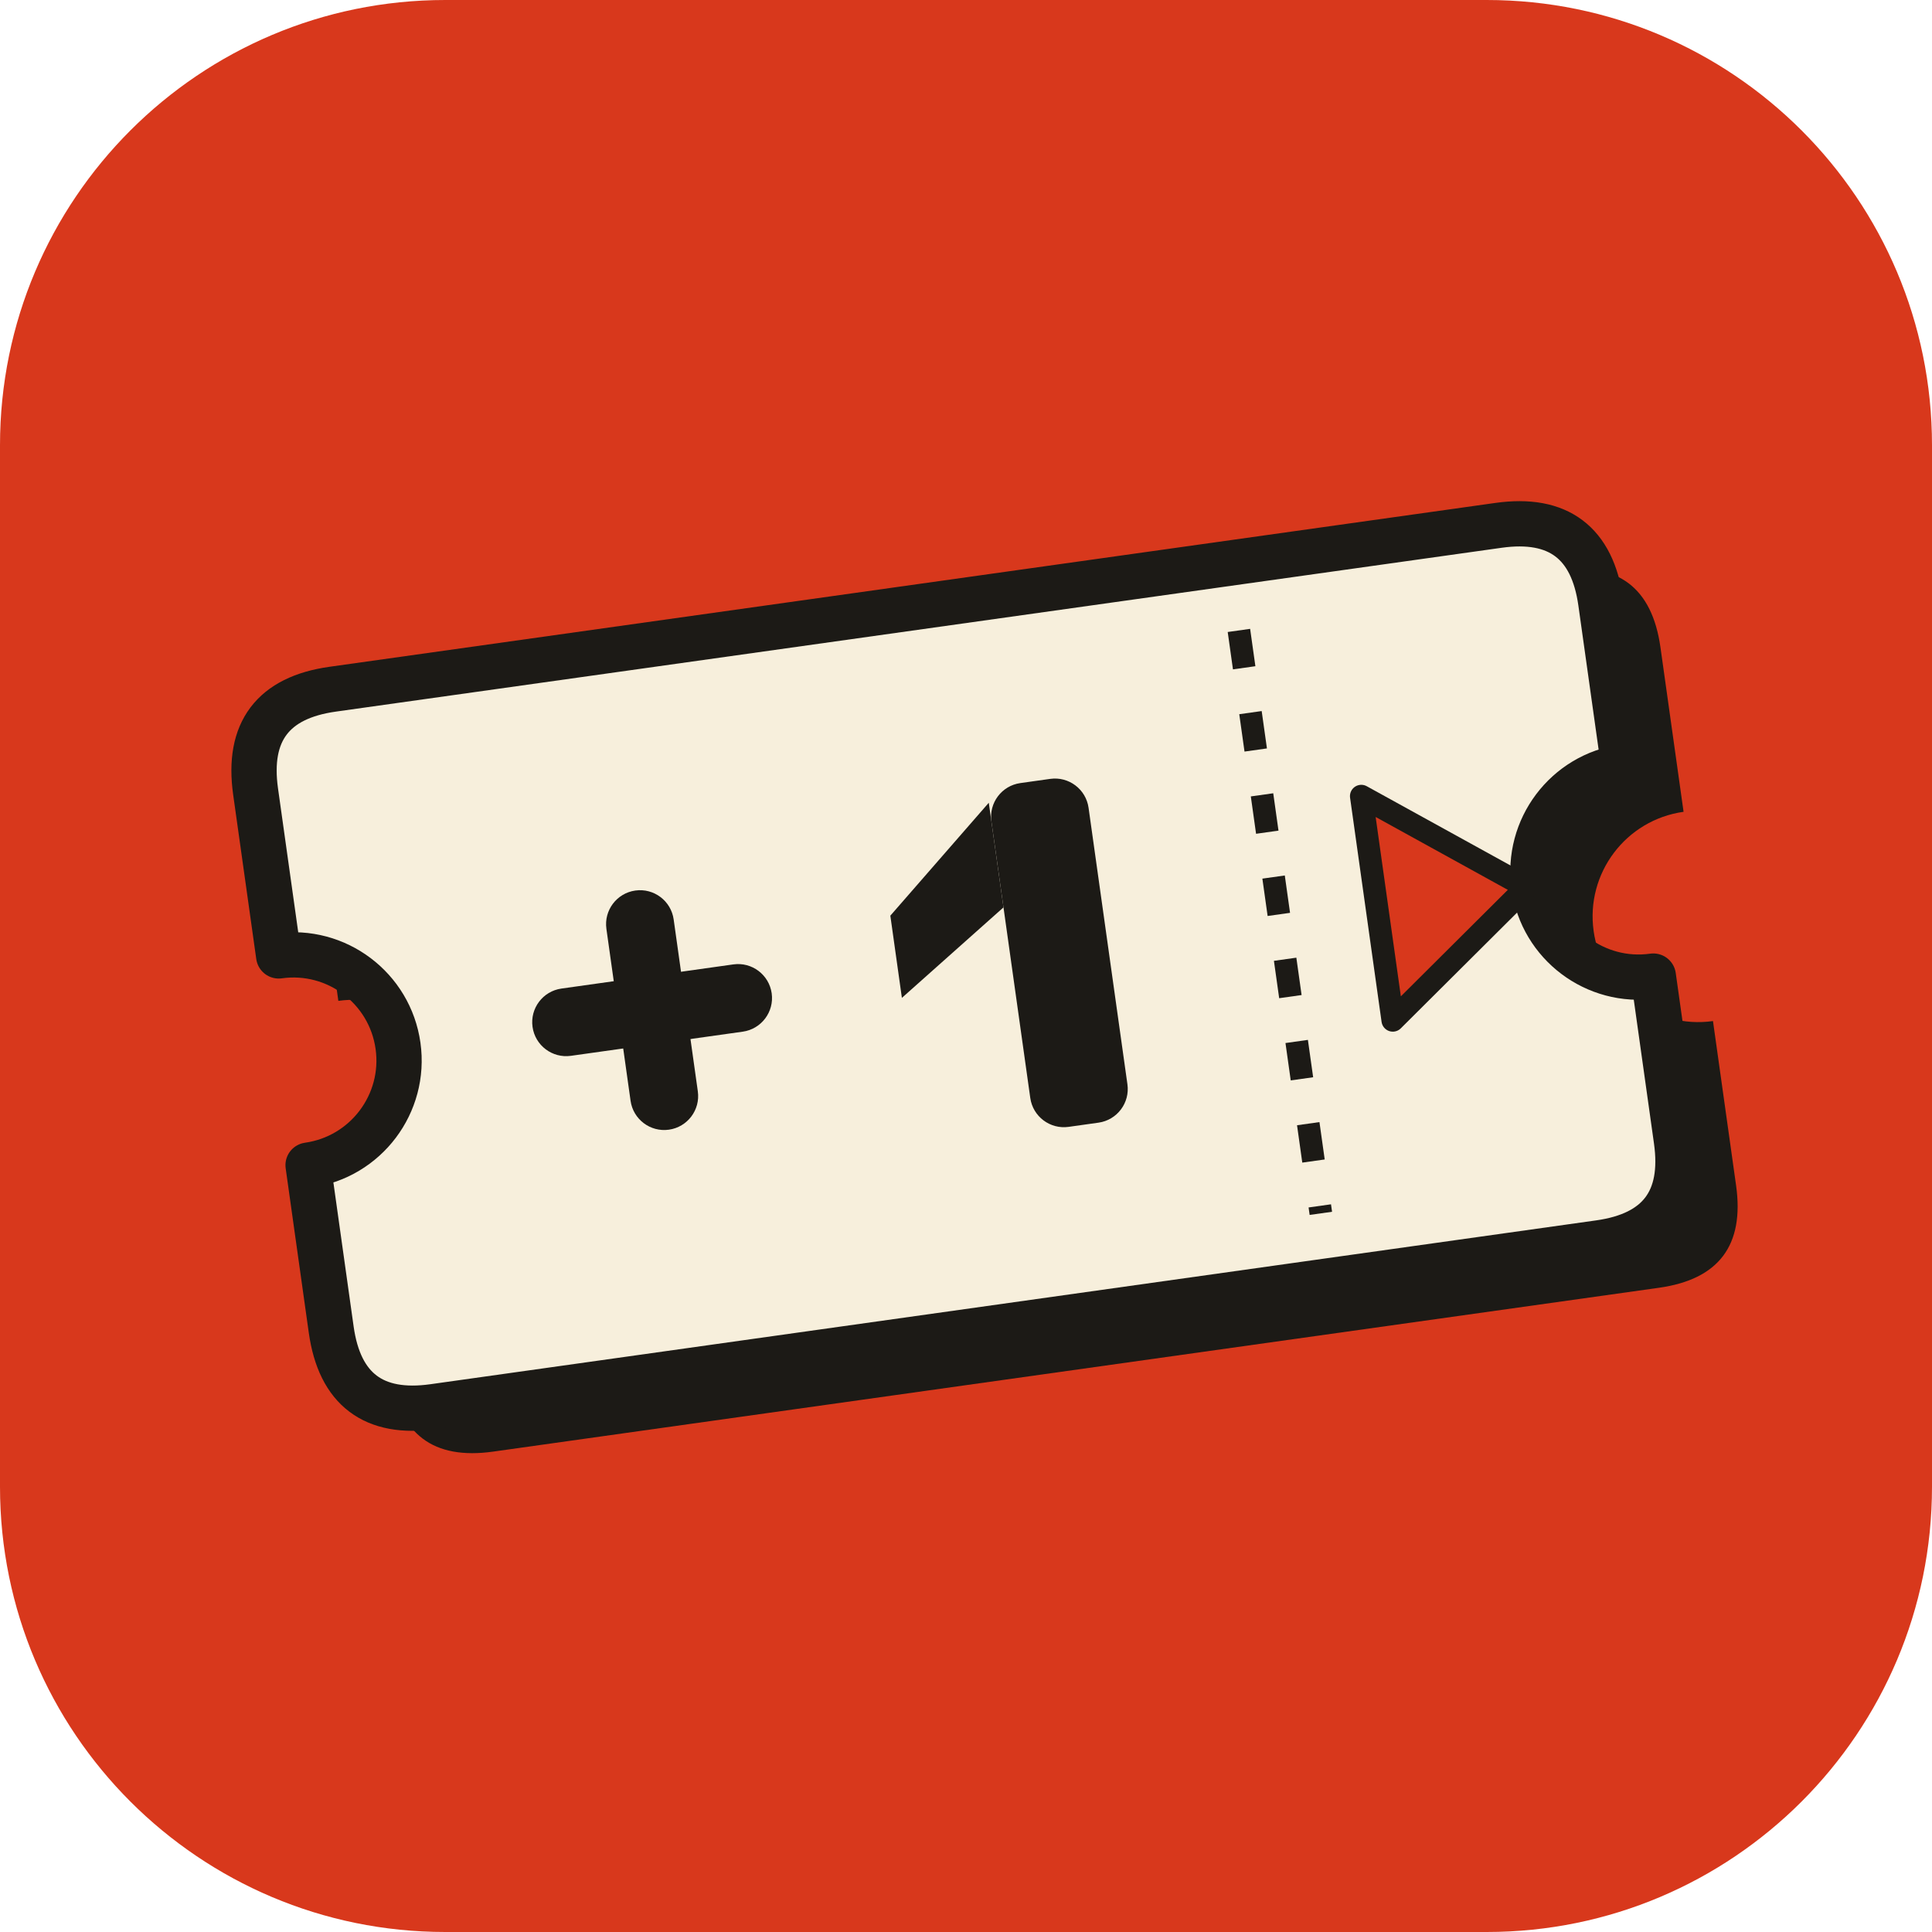
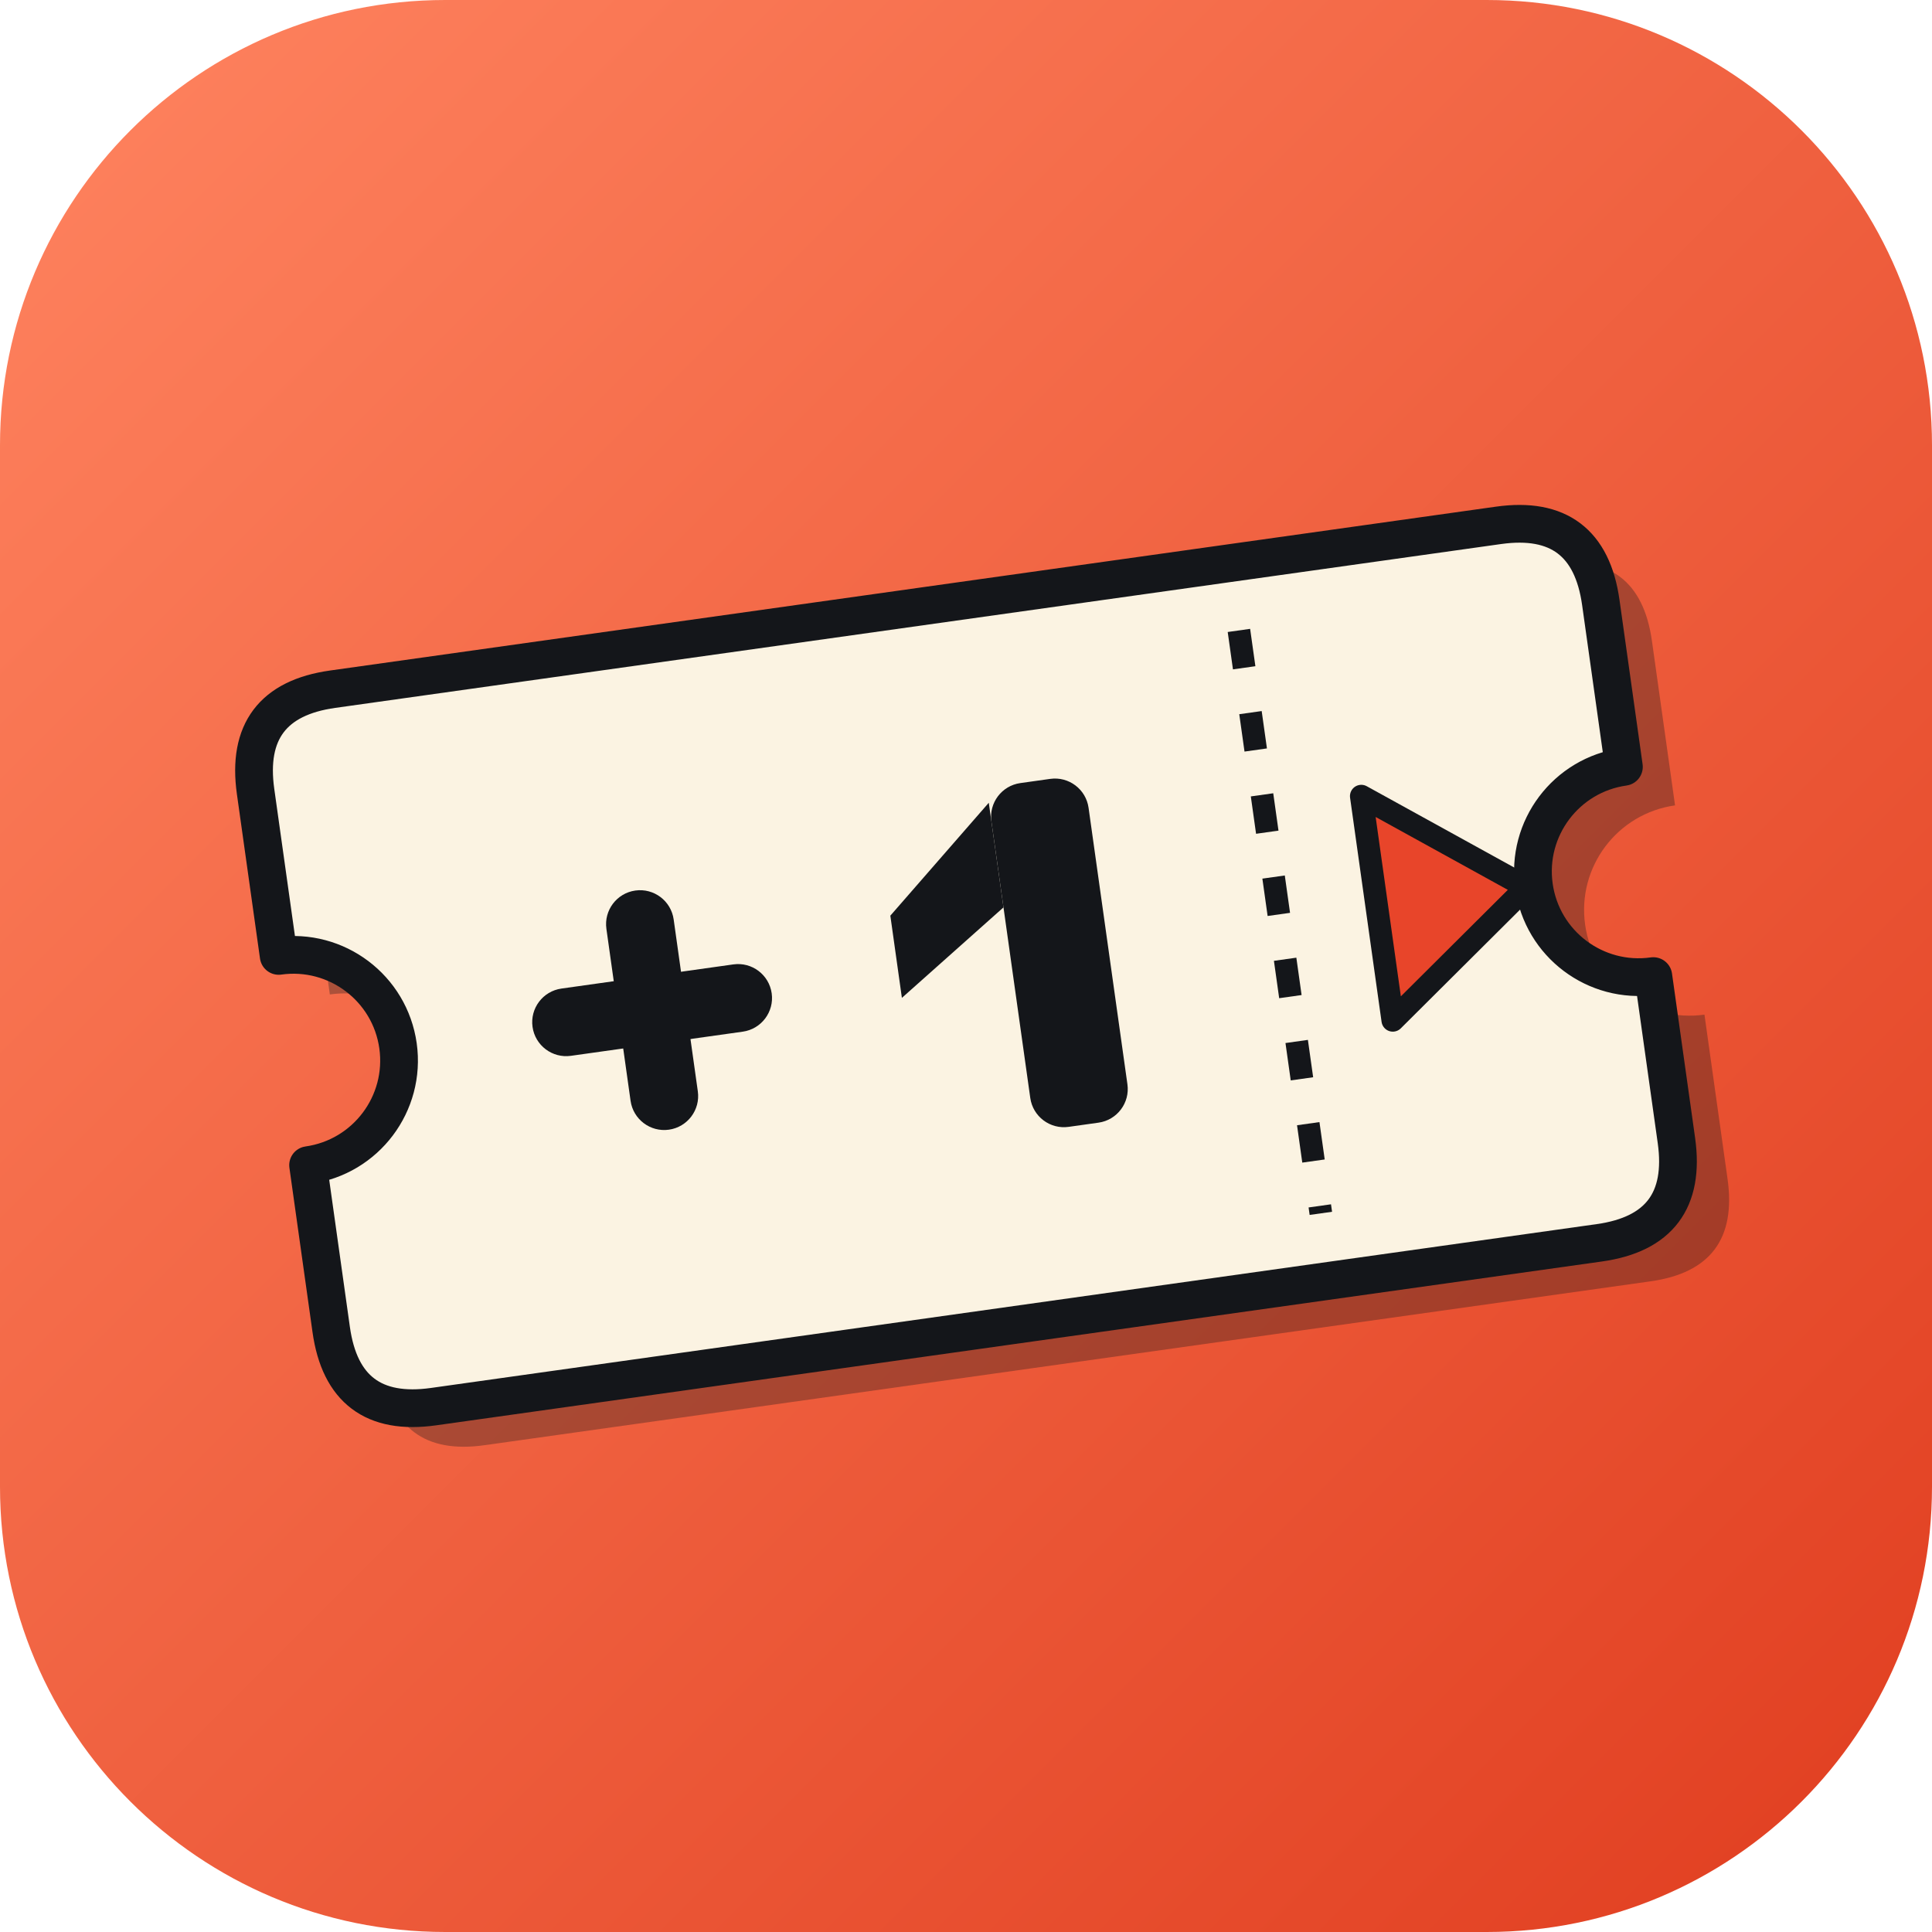
<svg xmlns="http://www.w3.org/2000/svg" viewBox="0 0 512 512" role="img" aria-label="SóMaisUmEp">
-   <rect width="512" height="512" rx="118" fill="#d8381c" />
+   <defs>
+     <linearGradient id="coral" x1="0" y1="0" x2="1" y2="1">
+       <stop offset="0" stop-color="#ff8460" />
+       <stop offset="1" stop-color="#e03d1f" />
+     </linearGradient>
+   </defs>
+   <rect width="512" height="512" rx="118" fill="url(#coral)" />
  <g transform="rotate(-8 256 256)">
-     <path d="M100 160H412Q436 160 436 184V228A28 28 0 0 0 436 284V328Q436 352 412 352H100Q76 352 76 328V284A28 28 0 0 0 76 228V184Q76 160 100 160Z" fill="#1c1a16" transform="translate(14 14)" />
-     <path d="M100 160H412Q436 160 436 184V228A28 28 0 0 0 436 284V328Q436 352 412 352H100Q76 352 76 328V284A28 28 0 0 0 76 228V184Q76 160 100 160Z" fill="#f7efdc" stroke="#1c1a16" stroke-width="12" stroke-linejoin="round" />
-     <path d="M340 178V334" stroke="#1c1a16" stroke-width="6" stroke-dasharray="10 12" fill="none" />
-     <g fill="#1c1a16">
+     <path d="M100 160H412Q436 160 436 184V228A28 28 0 0 0 436 284V328Q436 352 412 352H100Q76 352 76 328V284A28 28 0 0 0 76 228V184Q76 160 100 160Z" fill="#14161a" fill-opacity=".32" transform="translate(12 12)" />
+     <path d="M100 160H412Q436 160 436 184V228A28 28 0 0 0 436 284V328Q436 352 412 352H100Q76 352 76 328V284A28 28 0 0 0 76 228V184Q76 160 100 160Z" fill="#fbf3e2" stroke="#14161a" stroke-width="10" stroke-linejoin="round" />
+     <path d="M340 178V334" stroke="#14161a" stroke-width="6" stroke-dasharray="10 12" fill="none" />
+     <g fill="#14161a">
      <rect x="140" y="247" width="64" height="18" rx="9" />
      <rect x="163" y="224" width="18" height="64" rx="9" />
      <rect x="268" y="210" width="26" height="92" rx="9" />
      <path d="M268 214 238 240v22l30-20z" />
    </g>
-     <path d="M366 226v60l40-30z" fill="#d8381c" stroke="#1c1a16" stroke-width="6" stroke-linejoin="round" />
+     <path d="M366 226v60l40-30z" fill="#e8452a" stroke="#14161a" stroke-width="6" stroke-linejoin="round" />
  </g>
</svg>
